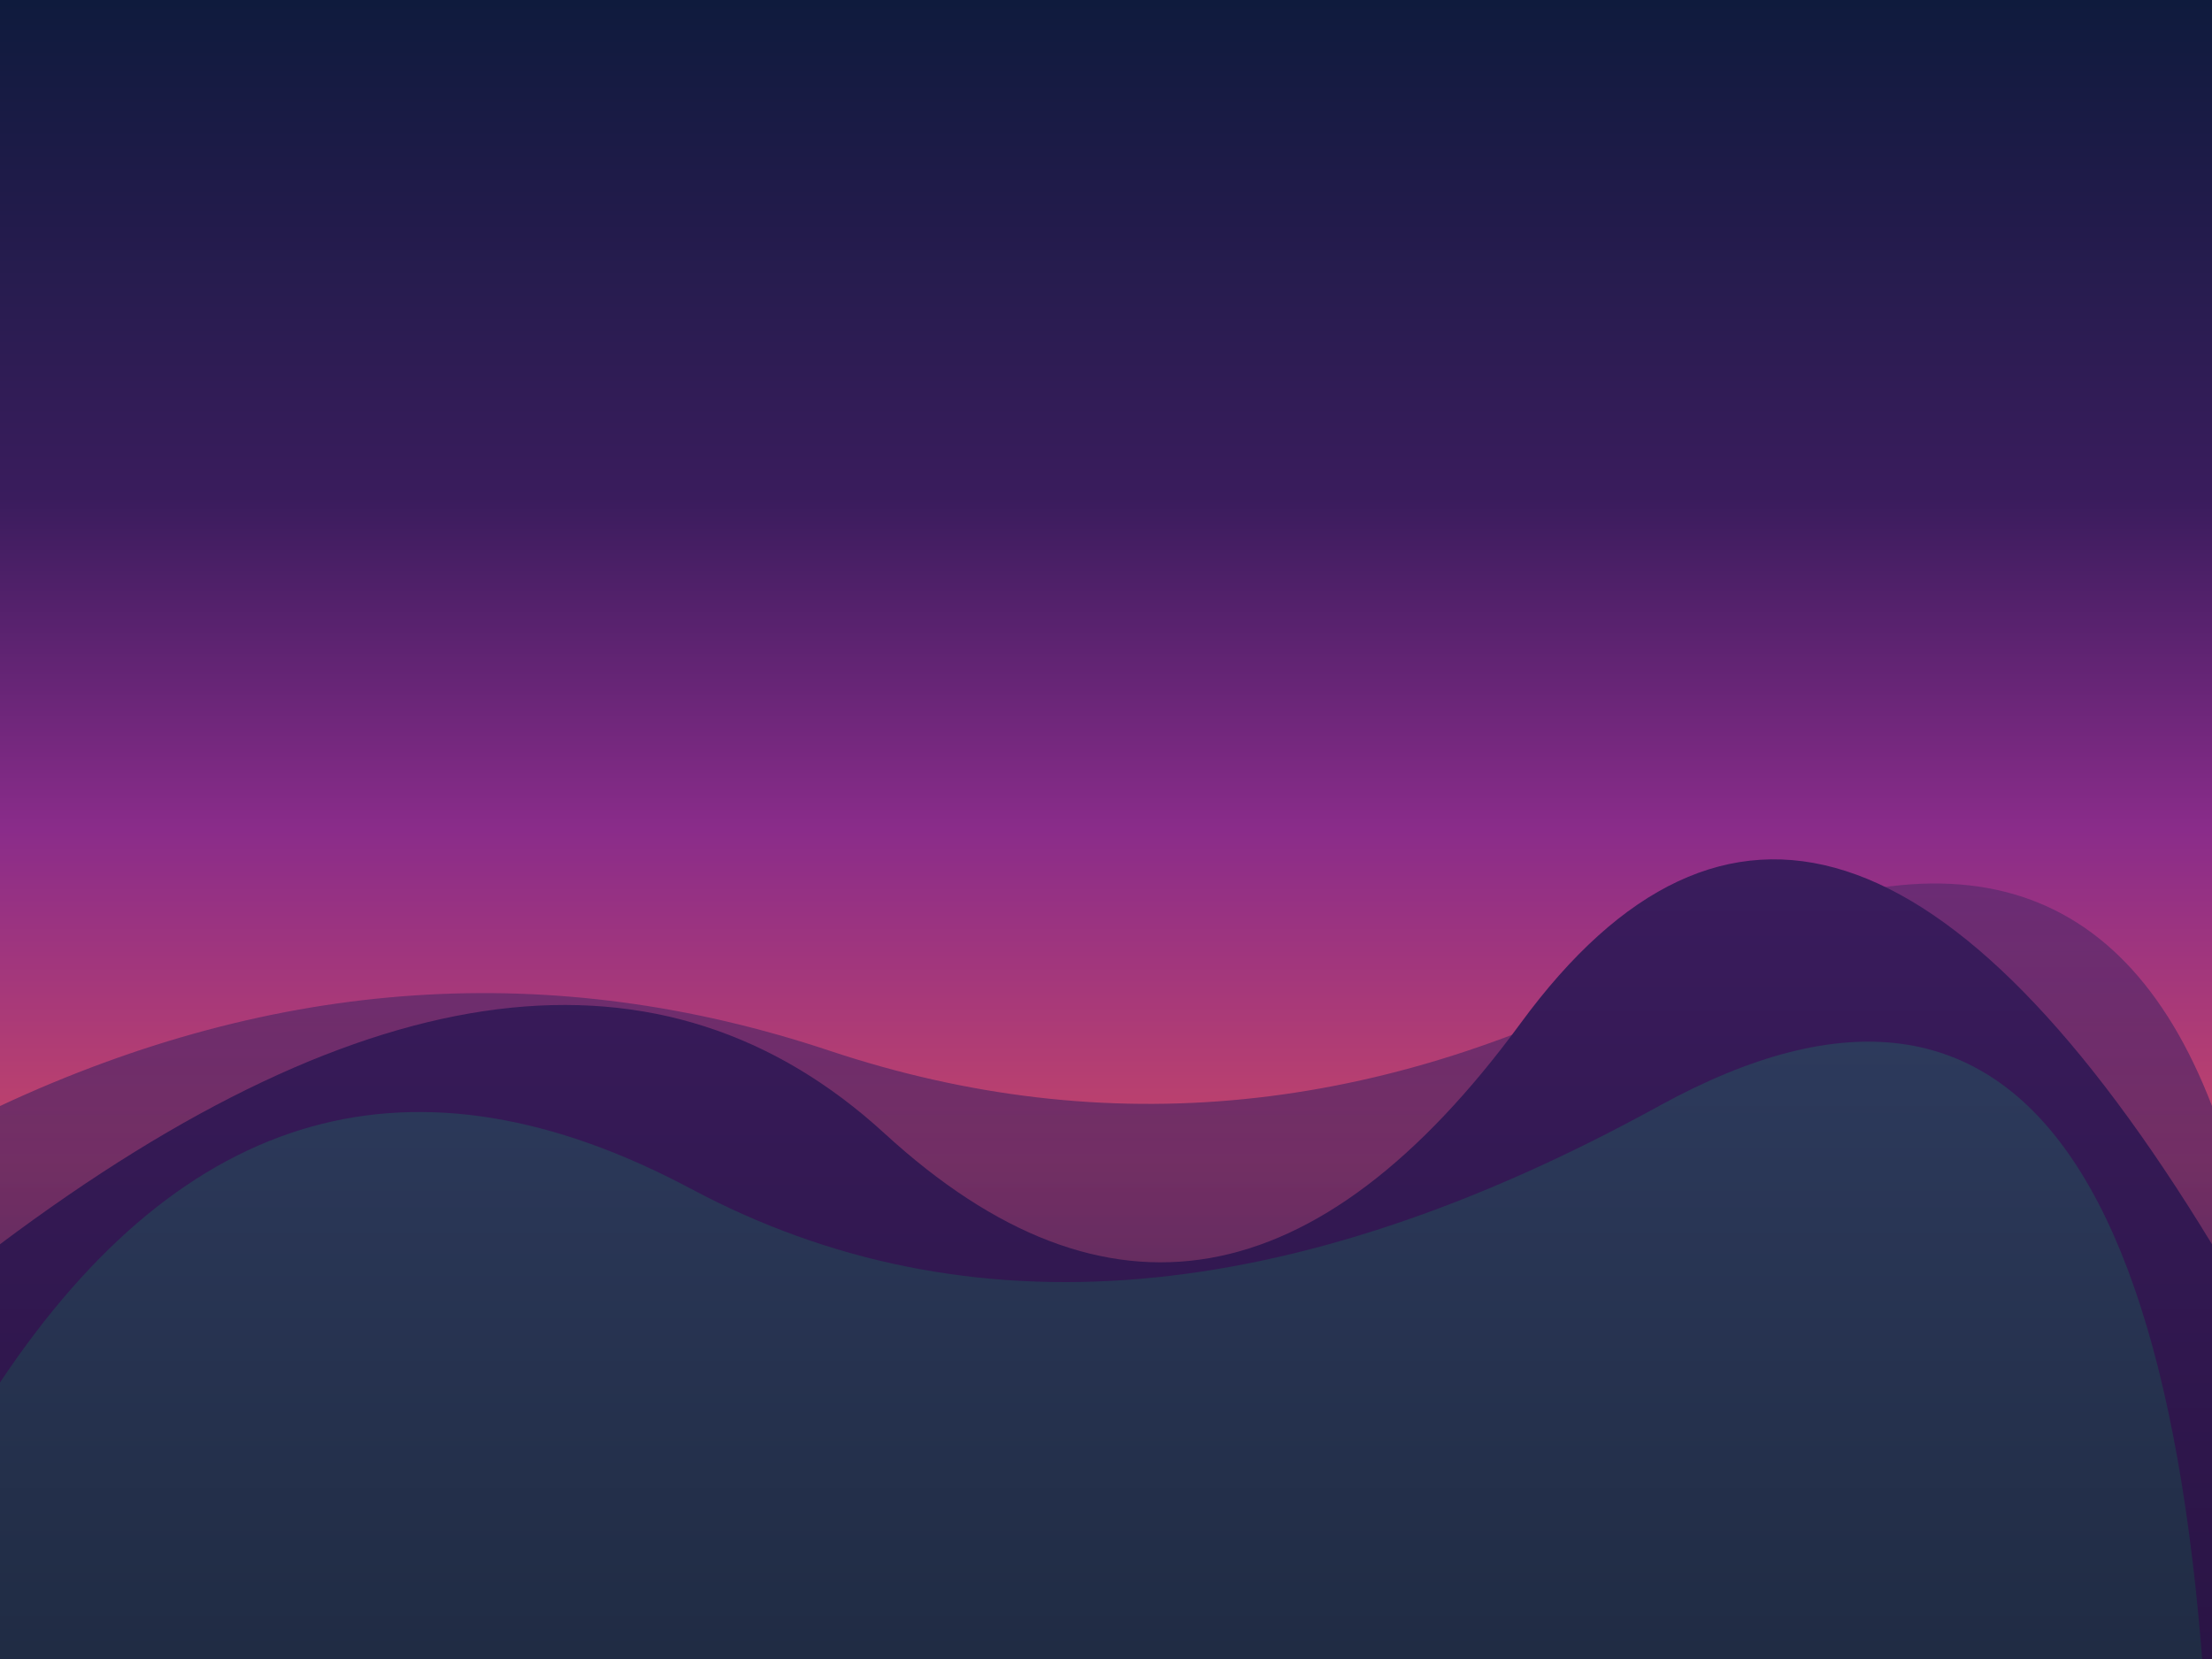
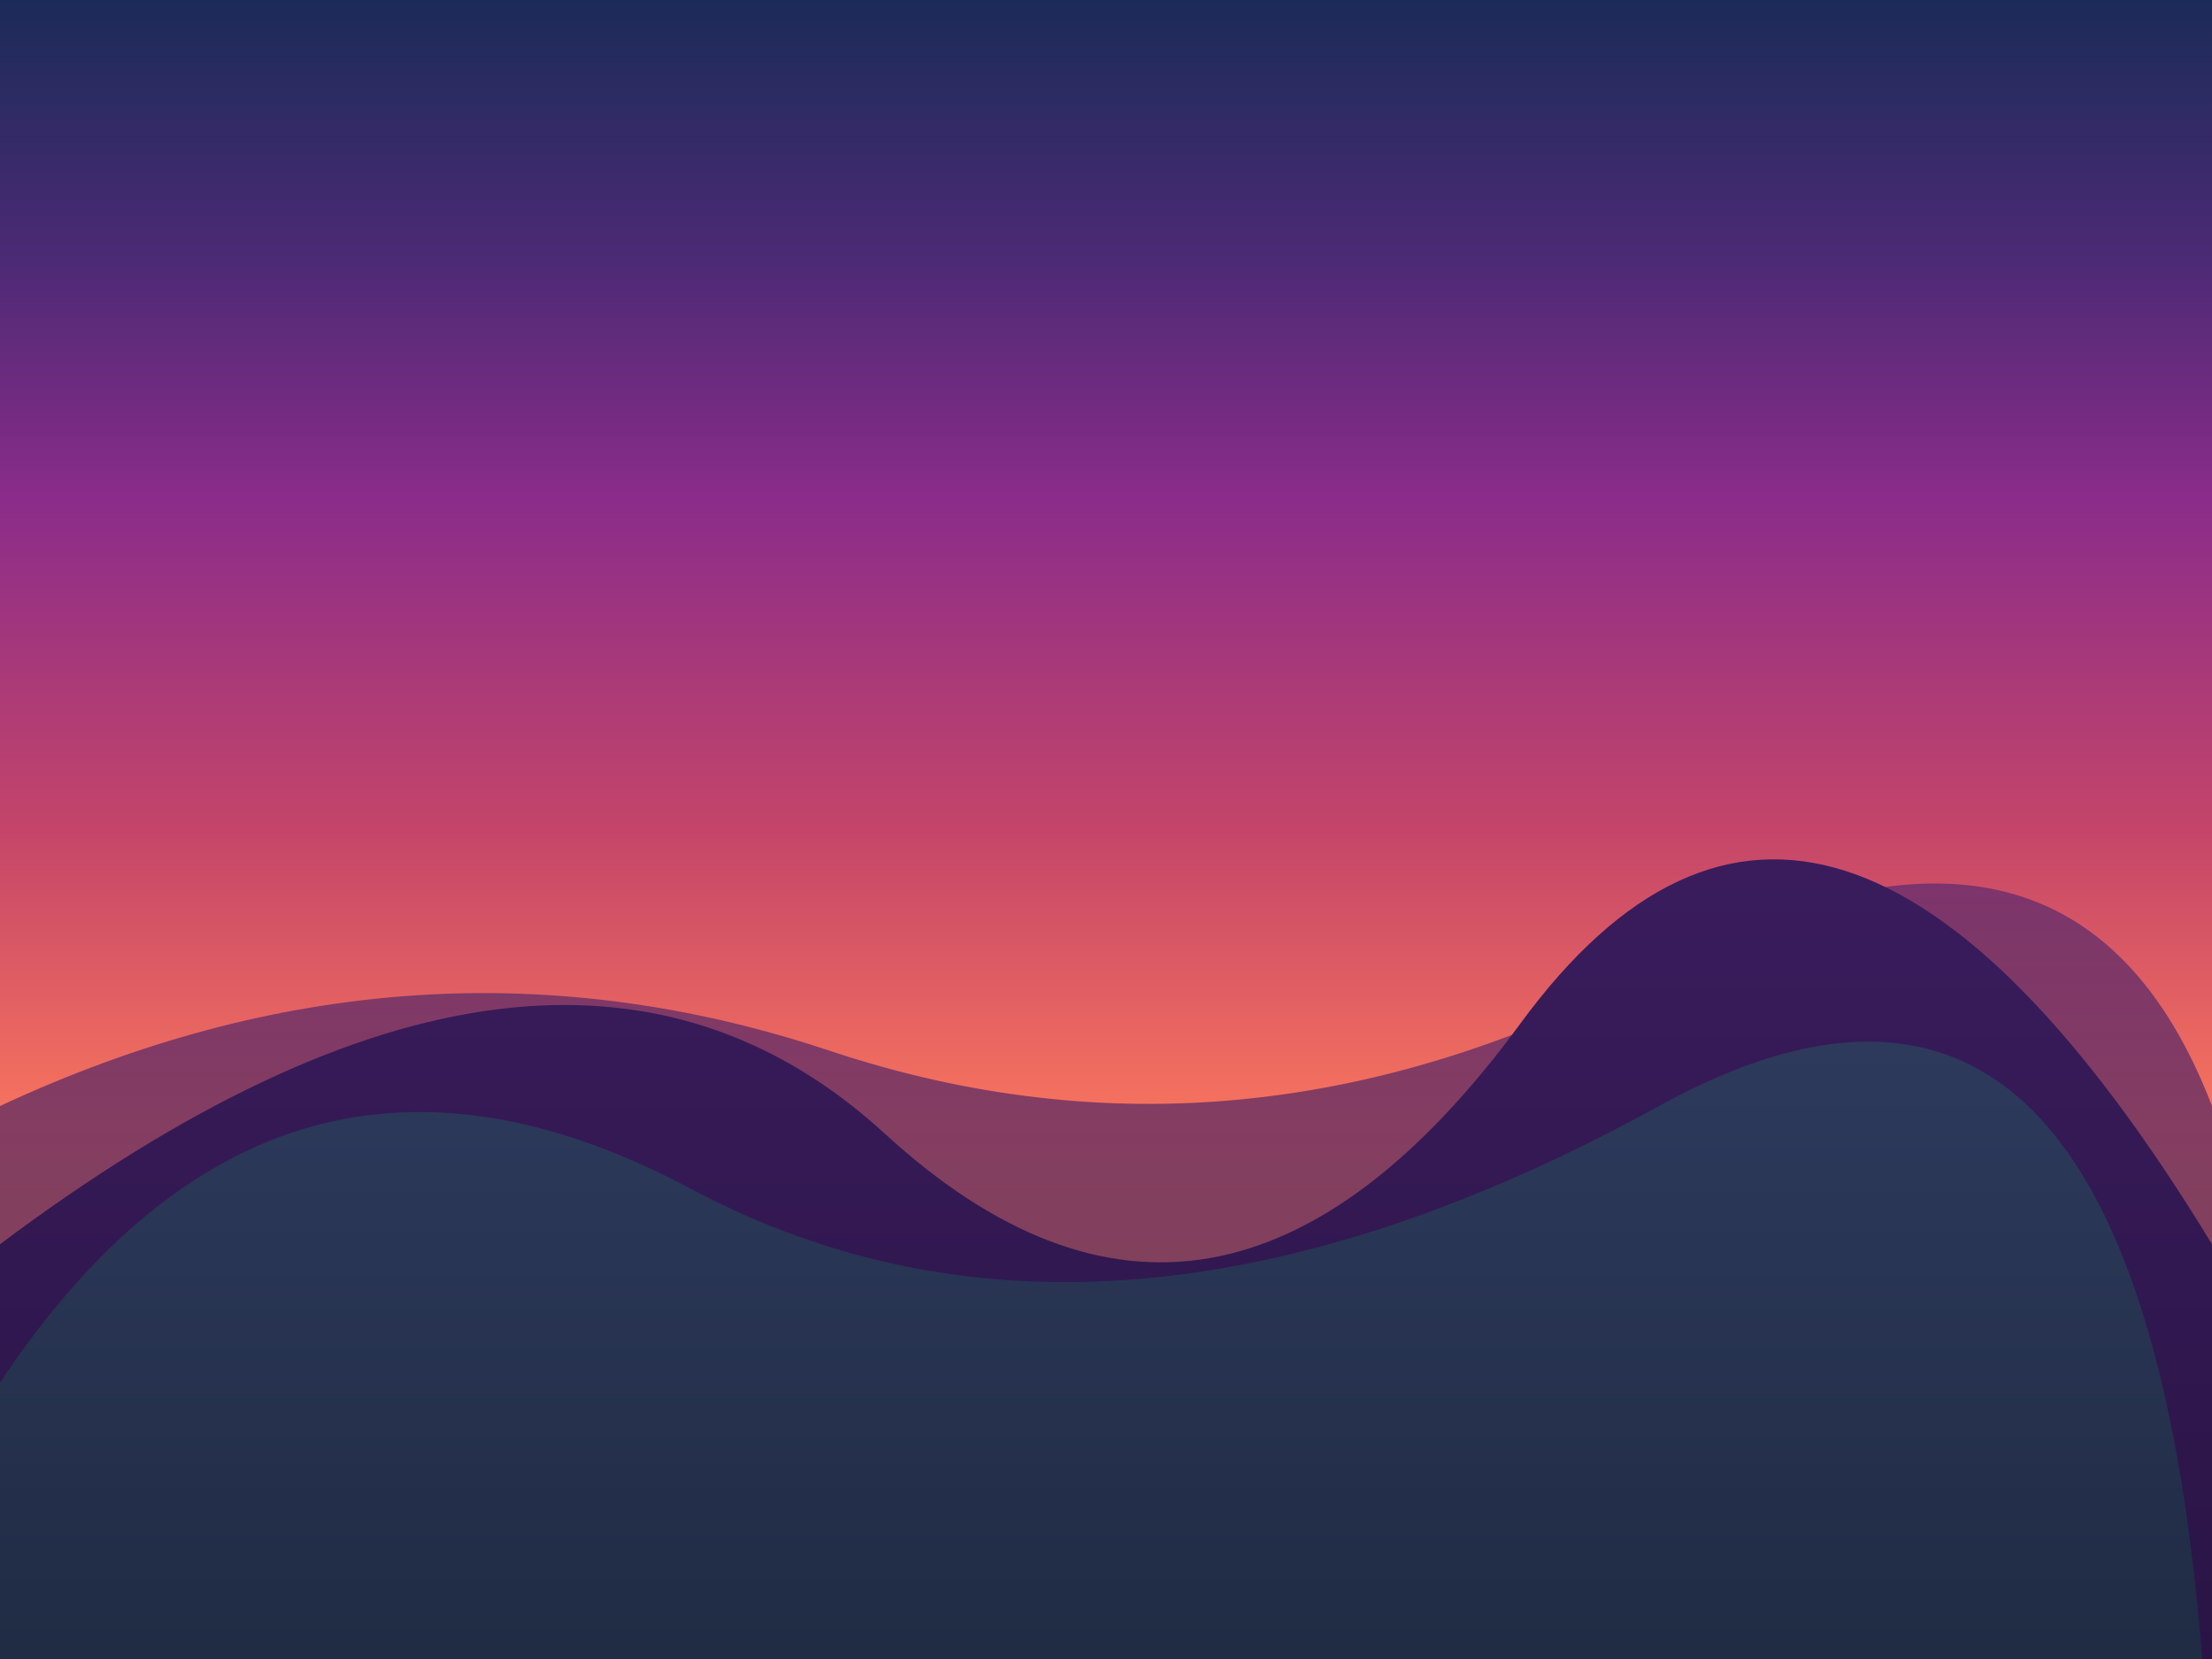
<svg xmlns="http://www.w3.org/2000/svg" width="800" height="600" viewBox="0 0 800 600">
  <defs>
    <linearGradient id="skyGradient" x1="0%" y1="0%" x2="0%" y2="100%">
-       <stop offset="0%" stop-color="#0f1b3d" />
-       <stop offset="30%" stop-color="#3a1c5d" />
-       <stop offset="50%" stop-color="#8a2c8a" />
-       <stop offset="70%" stop-color="#c44569" />
-       <stop offset="100%" stop-color="#2d3a5c" />
+       <stop offset="0%" stop-color="#1b2b58" />
+       <stop offset="15%" stop-color="#4a2a74" />
+       <stop offset="30%" stop-color="#8a2c8a" />
+       <stop offset="50%" stop-color="#c44569" />
+       <stop offset="70%" stop-color="#ff7a5c" />
+       <stop offset="100%" stop-color="#ffb347" />
    </linearGradient>
    <radialGradient id="lightGlow" cx="50%" cy="30%" r="50%">
      <stop offset="0%" stop-color="#ff9ff3" stop-opacity="0.8" />
      <stop offset="100%" stop-color="#8a2c8a" stop-opacity="0" />
    </radialGradient>
    <linearGradient id="mountainGradient1" x1="0%" y1="0%" x2="0%" y2="100%">
      <stop offset="0%" stop-color="#2d3a5c" />
      <stop offset="100%" stop-color="#1a2539" />
    </linearGradient>
    <linearGradient id="mountainGradient2" x1="0%" y1="0%" x2="0%" y2="100%">
      <stop offset="0%" stop-color="#3a1c5d" />
      <stop offset="100%" stop-color="#2a1445" />
    </linearGradient>
    <linearGradient id="mountainGradient3" x1="0%" y1="0%" x2="0%" y2="100%">
      <stop offset="0%" stop-color="#5a2a6d" />
      <stop offset="100%" stop-color="#3d1c4d" />
    </linearGradient>
  </defs>
  <rect width="800" height="600" fill="url(#skyGradient)" />
  <path d="M0,400 Q150,330 300,380 T600,350 T800,400 L800,600 L0,600 Z" fill="url(#mountainGradient3)" opacity="0.7" />
  <path d="M0,450 Q200,300 320,410 T550,370 T800,450 L800,600 L0,600 Z" fill="url(#mountainGradient2)" />
  <path d="M0,500 Q100,350 250,430 T600,400 T800,700 L800,600 L0,600 Z" fill="url(#mountainGradient1)" />
</svg>
